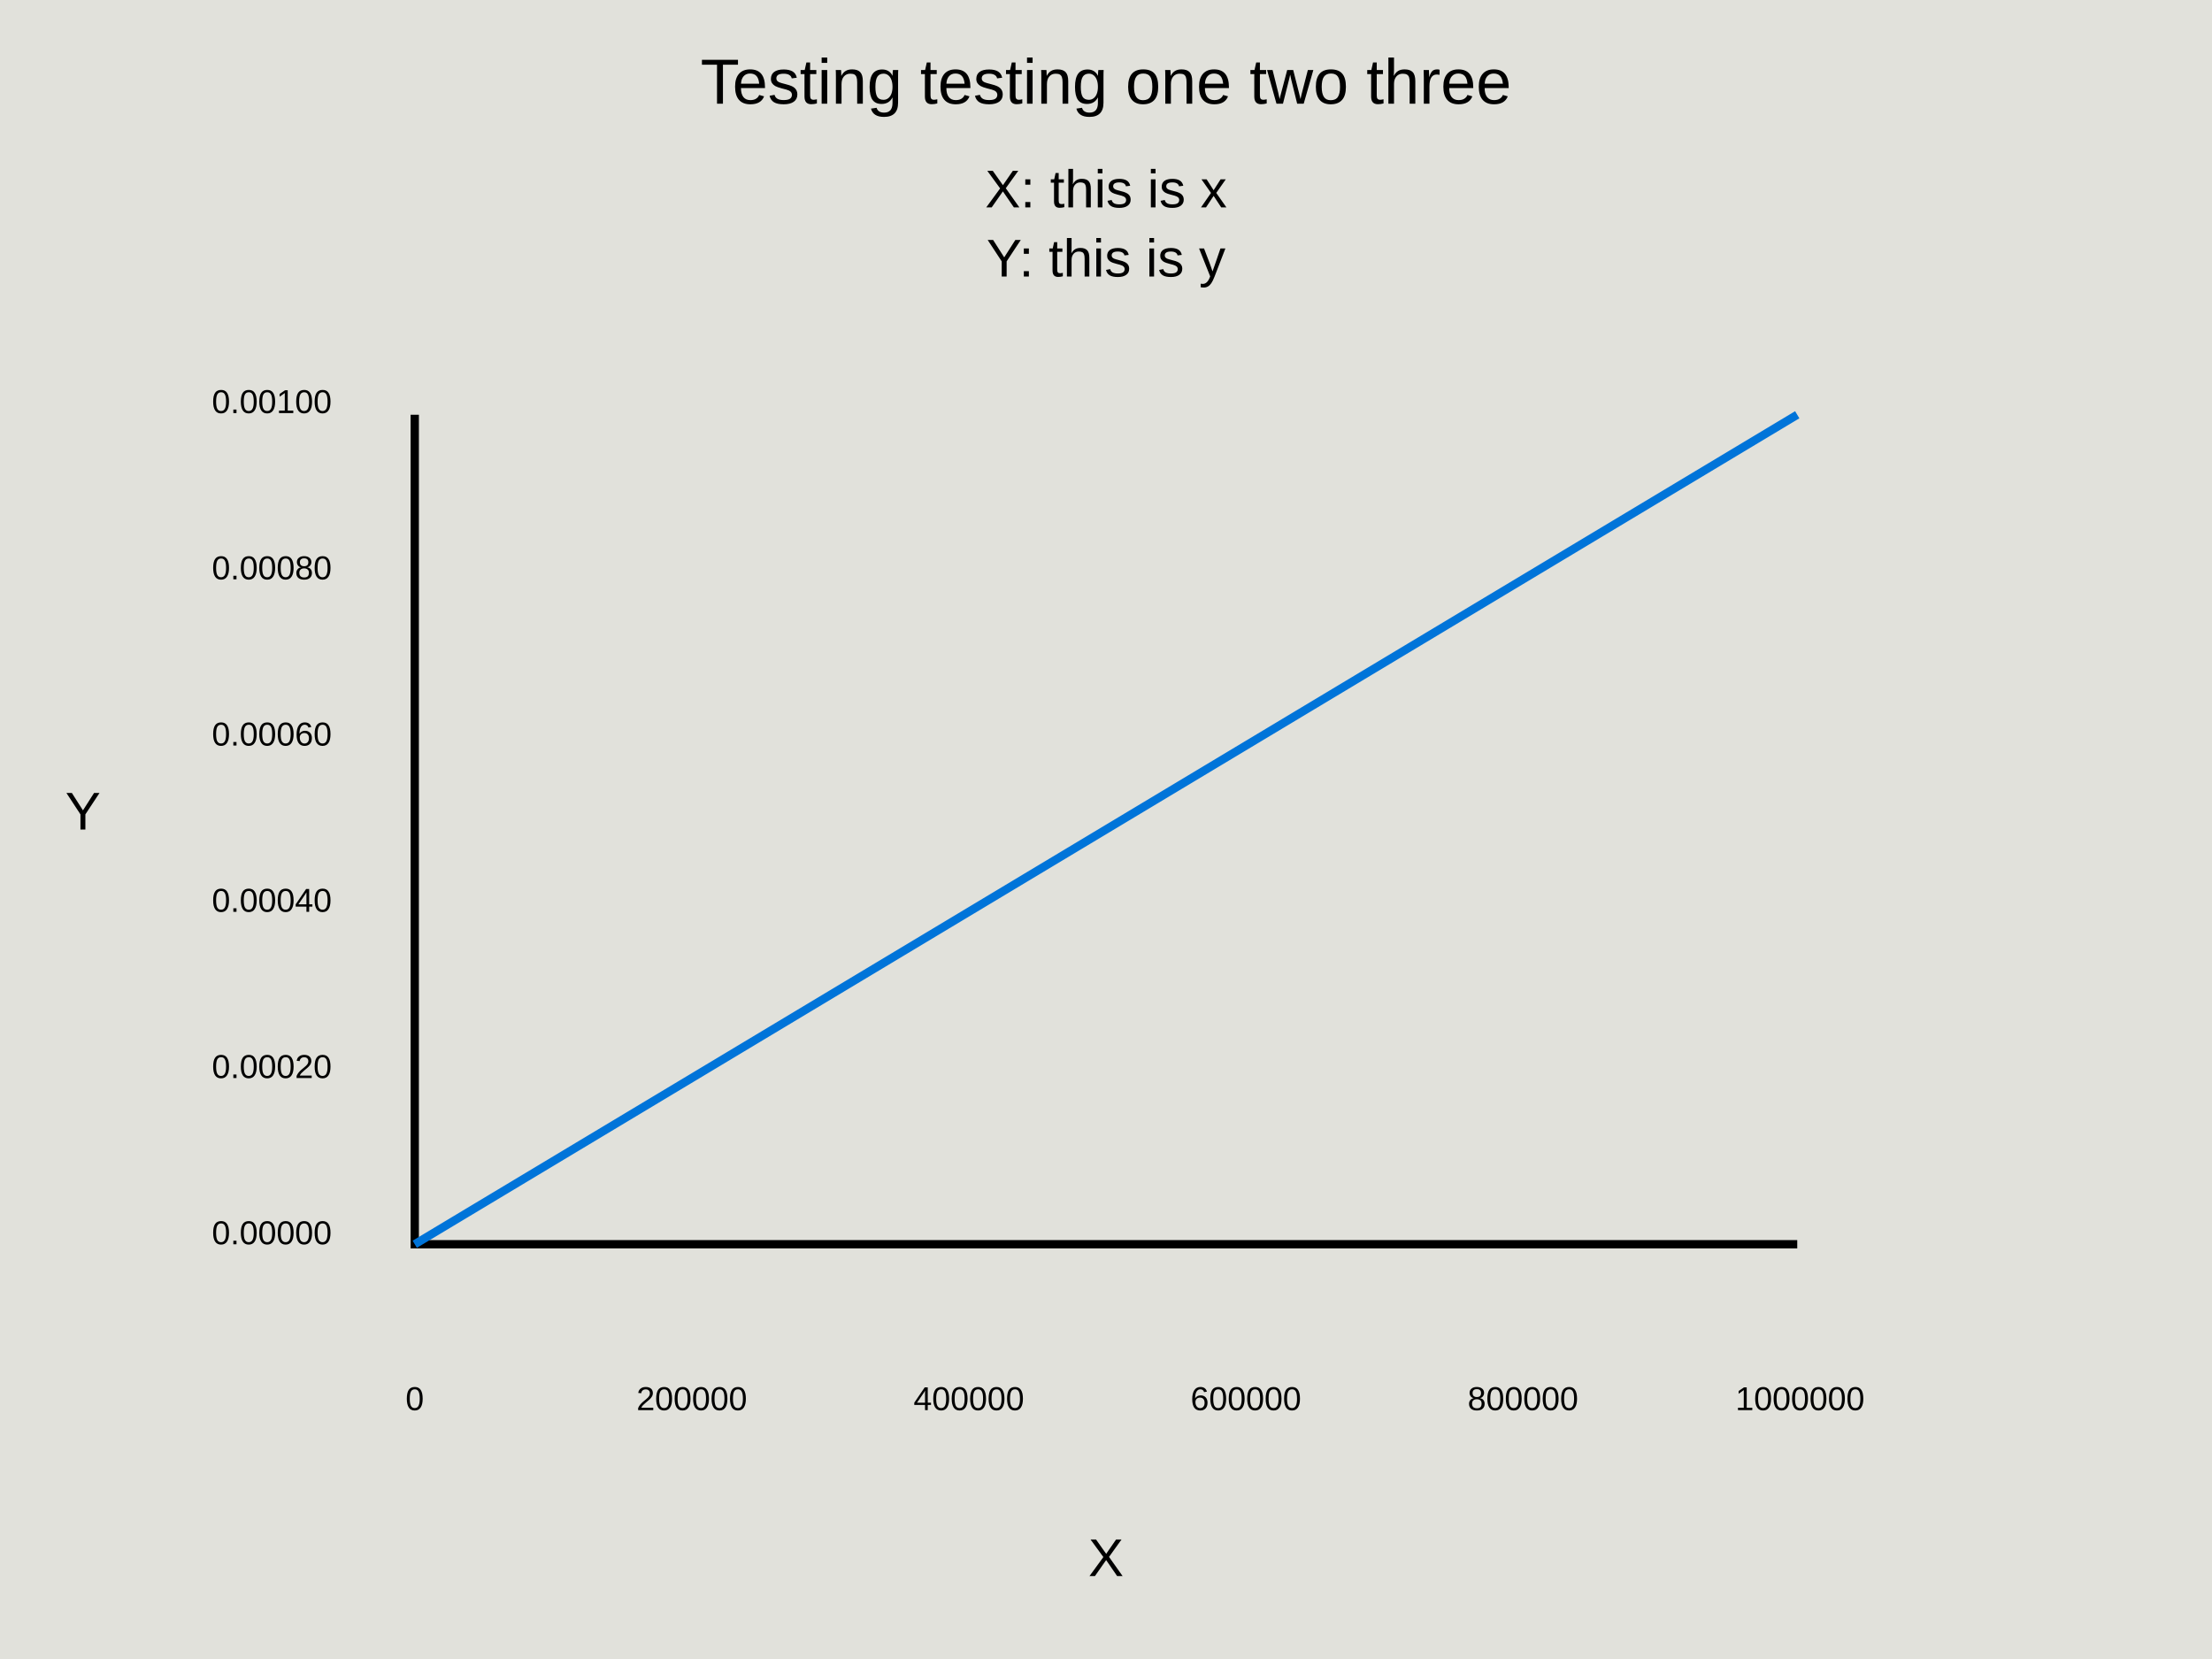
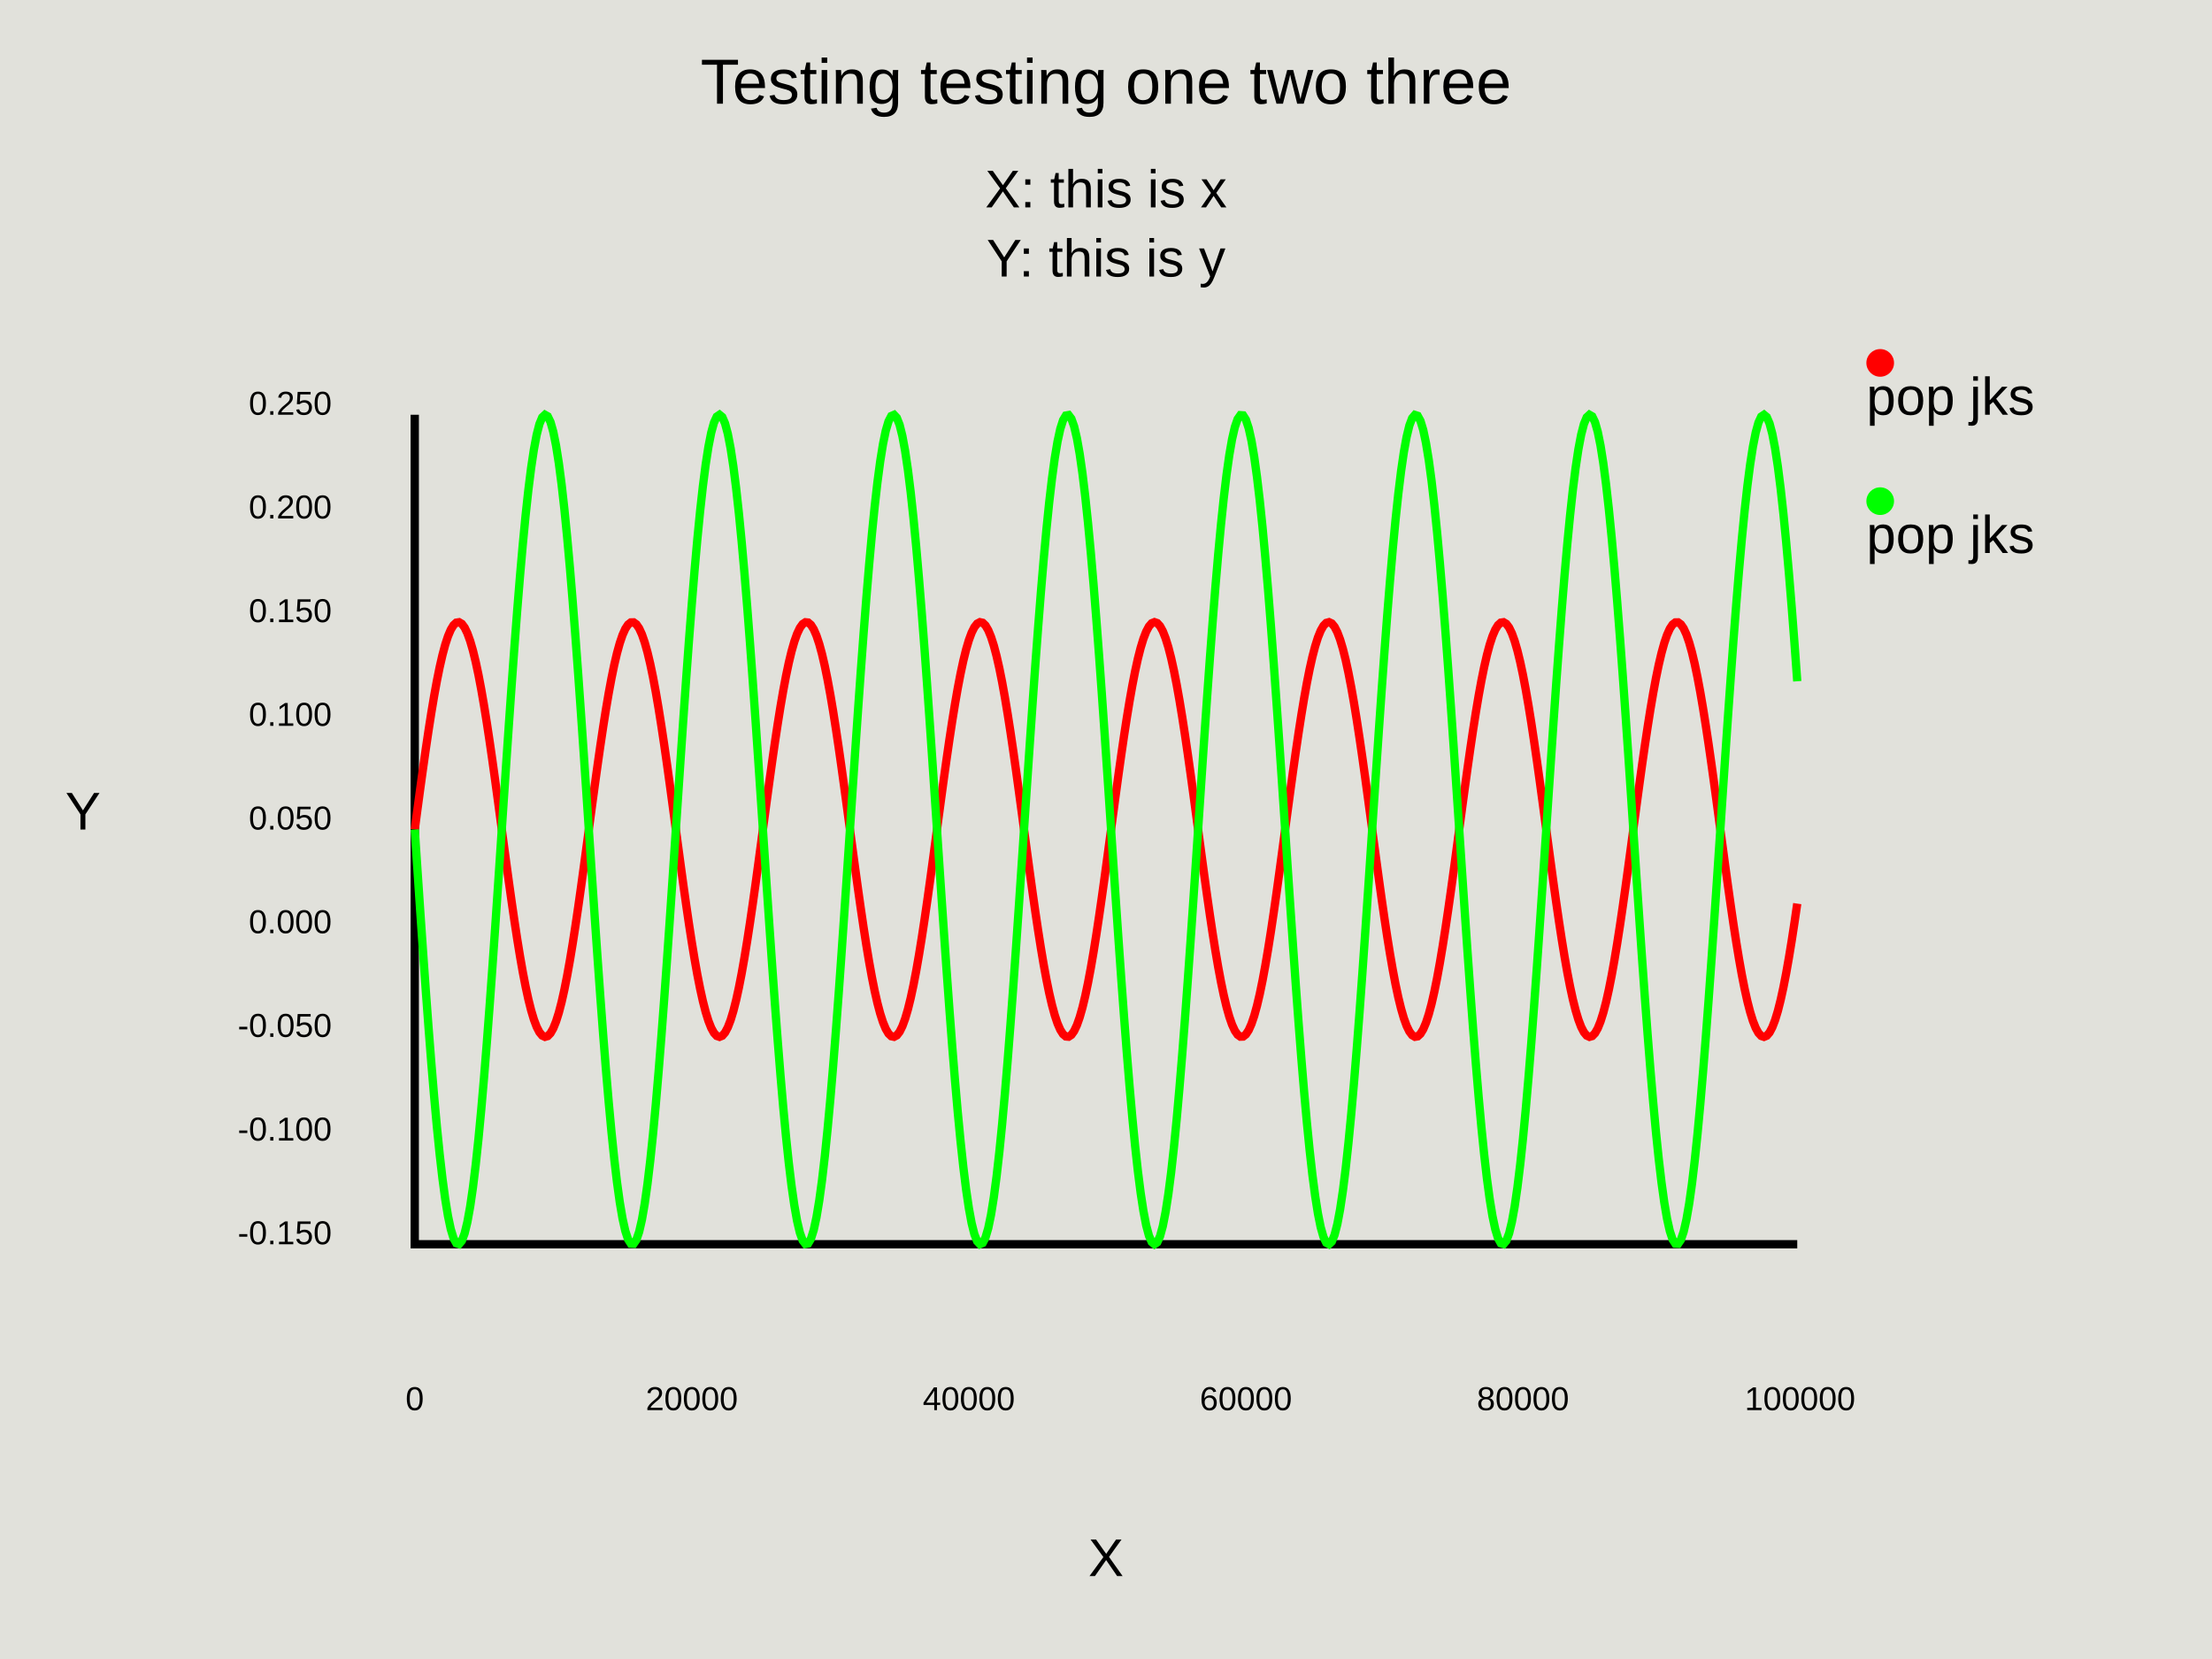
<svg xmlns="http://www.w3.org/2000/svg" height="600" viewBox="0 0 800 600" width="800">
  <rect fill="#e1e1db" height="600" width="800" x="0" y="0" />
  <text alignment-baseline="start" font-family="Arial" font-size="x-large" text-anchor="middle" x="400" y="37.5">
Testing testing one two three
</text>
  <text alignment-baseline="start" font-family="Arial" font-size="large" text-anchor="middle" x="400" y="75">
X:  this is x
</text>
  <text alignment-baseline="start" font-family="Arial" font-size="large" text-anchor="middle" x="400" y="100">
Y:  this is y
</text>
  <text alignment-baseline="start" font-family="Arial" font-size="large" text-anchor="middle" x="400" y="570">
X
</text>
  <text alignment-baseline="start" font-family="Arial" font-size="large" text-anchor="middle" x="30" y="300">
Y
</text>
  <path d="M150,150 L150,450 L650,450" fill="none" stroke="black" stroke-width="3" />
  <text alignment-baseline="start" font-family="Arial" text-anchor="middle" x="150" y="510">
0
</text>
  <text alignment-baseline="start" font-family="Arial" text-anchor="middle" x="250.2" y="510">
- 200000
+ 20000
</text>
  <text alignment-baseline="start" font-family="Arial" text-anchor="middle" x="350.401" y="510">
- 400000
+ 40000
</text>
  <text alignment-baseline="start" font-family="Arial" text-anchor="middle" x="450.601" y="510">
- 600000
+ 60000
</text>
  <text alignment-baseline="start" font-family="Arial" text-anchor="middle" x="550.802" y="510">
- 800000
+ 80000
</text>
  <text alignment-baseline="start" font-family="Arial" text-anchor="middle" x="651.002" y="510">
- 1000000
+ 100000
</text>
  <text alignment-baseline="middle" font-family="Arial" text-anchor="end" x="120" y="450">
- 0.00000
+ -0.150
</text>
-   <text alignment-baseline="middle" font-family="Arial" text-anchor="end" x="120" y="389.88">
- 0.00020
+   <text alignment-baseline="middle" font-family="Arial" text-anchor="end" x="120" y="412.5">
+ -0.100
</text>
-   <text alignment-baseline="middle" font-family="Arial" text-anchor="end" x="120" y="329.76">
- 0.00040
+   <text alignment-baseline="middle" font-family="Arial" text-anchor="end" x="120" y="374.999">
+ -0.050
</text>
-   <text alignment-baseline="middle" font-family="Arial" text-anchor="end" x="120" y="269.639">
- 0.00060
+   <text alignment-baseline="middle" font-family="Arial" text-anchor="end" x="120" y="337.499">
+ 0.000
</text>
-   <text alignment-baseline="middle" font-family="Arial" text-anchor="end" x="120" y="209.519">
- 0.00080
+   <text alignment-baseline="middle" font-family="Arial" text-anchor="end" x="120" y="299.999">
+ 0.050
</text>
-   <text alignment-baseline="middle" font-family="Arial" text-anchor="end" x="120" y="149.399">
- 0.00100
+   <text alignment-baseline="middle" font-family="Arial" text-anchor="end" x="120" y="262.498">
+ 0.100
</text>
-   <polyline fill="none" points="150,450 151.002,449.399 152.004,448.798 153.006,448.196 154.008,447.595 155.01,446.994 156.012,446.393 157.014,445.792 158.016,445.19 159.018,444.589 160.02,443.988 161.022,443.387 162.024,442.786 163.026,442.184 164.028,441.583 165.03,440.982 166.032,440.381 167.034,439.78 168.036,439.178 169.038,438.577 170.04,437.976 171.042,437.375 172.044,436.774 173.046,436.172 174.048,435.571 175.05,434.97 176.052,434.369 177.054,433.768 178.056,433.166 179.058,432.565 180.06,431.964 181.062,431.363 182.064,430.762 183.066,430.16 184.068,429.559 185.07,428.958 186.072,428.357 187.074,427.756 188.076,427.154 189.078,426.553 190.08,425.952 191.082,425.351 192.084,424.75 193.086,424.148 194.088,423.547 195.09,422.946 196.092,422.345 197.094,421.743 198.096,421.142 199.098,420.541 200.1,419.94 201.102,419.339 202.104,418.738 203.106,418.136 204.108,417.535 205.11,416.934 206.112,416.333 207.114,415.731 208.116,415.13 209.118,414.529 210.12,413.928 211.122,413.327 212.124,412.725 213.126,412.124 214.128,411.523 215.13,410.922 216.132,410.321 217.134,409.719 218.136,409.118 219.138,408.517 220.14,407.916 221.142,407.315 222.144,406.713 223.146,406.112 224.148,405.511 225.15,404.91 226.152,404.309 227.154,403.707 228.156,403.106 229.158,402.505 230.16,401.904 231.162,401.303 232.164,400.701 233.166,400.1 234.168,399.499 235.17,398.898 236.172,398.297 237.174,397.695 238.176,397.094 239.178,396.493 240.18,395.892 241.182,395.291 242.184,394.689 243.186,394.088 244.188,393.487 245.19,392.886 246.192,392.285 247.194,391.683 248.196,391.082 249.198,390.481 250.2,389.88 251.202,389.279 252.204,388.677 253.206,388.076 254.208,387.475 255.21,386.874 256.212,386.273 257.214,385.671 258.216,385.07 259.218,384.469 260.22,383.868 261.222,383.267 262.224,382.665 263.226,382.064 264.228,381.463 265.23,380.862 266.232,380.261 267.234,379.659 268.236,379.058 269.238,378.457 270.24,377.856 271.243,377.255 272.245,376.653 273.247,376.052 274.248,375.451 275.25,374.85 276.252,374.248 277.255,373.647 278.257,373.046 279.259,372.445 280.261,371.844 281.262,371.243 282.265,370.641 283.267,370.04 284.269,369.439 285.271,368.838 286.273,368.236 287.275,367.635 288.277,367.034 289.279,366.433 290.281,365.832 291.283,365.23 292.285,364.629 293.287,364.028 294.289,363.427 295.291,362.826 296.293,362.224 297.295,361.623 298.297,361.022 299.299,360.421 300.301,359.82 301.303,359.218 302.305,358.617 303.307,358.016 304.309,357.415 305.311,356.814 306.313,356.212 307.315,355.611 308.317,355.01 309.319,354.409 310.321,353.808 311.323,353.206 312.325,352.605 313.327,352.004 314.329,351.403 315.331,350.802 316.333,350.2 317.335,349.599 318.337,348.998 319.339,348.397 320.341,347.796 321.343,347.194 322.345,346.593 323.347,345.992 324.349,345.391 325.351,344.79 326.353,344.188 327.355,343.587 328.357,342.986 329.359,342.385 330.361,341.784 331.363,341.182 332.365,340.581 333.367,339.98 334.369,339.379 335.371,338.778 336.373,338.176 337.375,337.575 338.377,336.974 339.379,336.373 340.381,335.772 341.383,335.17 342.385,334.569 343.387,333.968 344.389,333.367 345.391,332.766 346.393,332.164 347.395,331.563 348.397,330.962 349.399,330.361 350.401,329.76 351.403,329.158 352.405,328.557 353.407,327.956 354.409,327.355 355.411,326.753 356.413,326.152 357.415,325.551 358.417,324.95 359.419,324.349 360.421,323.748 361.423,323.146 362.425,322.545 363.427,321.944 364.429,321.343 365.431,320.742 366.433,320.14 367.435,319.539 368.437,318.938 369.439,318.337 370.441,317.735 371.443,317.134 372.445,316.533 373.447,315.932 374.449,315.331 375.451,314.729 376.453,314.128 377.455,313.527 378.457,312.926 379.459,312.325 380.461,311.723 381.463,311.122 382.465,310.521 383.467,309.92 384.469,309.319 385.471,308.717 386.473,308.116 387.475,307.515 388.477,306.914 389.479,306.313 390.481,305.711 391.483,305.11 392.485,304.509 393.487,303.908 394.489,303.307 395.491,302.705 396.493,302.104 397.495,301.503 398.497,300.902 399.499,300.301 400.501,299.699 401.503,299.098 402.505,298.497 403.507,297.896 404.509,297.295 405.511,296.693 406.513,296.092 407.515,295.491 408.517,294.89 409.519,294.289 410.521,293.687 411.523,293.086 412.525,292.485 413.527,291.884 414.529,291.283 415.531,290.681 416.533,290.08 417.535,289.479 418.537,288.878 419.539,288.277 420.541,287.675 421.543,287.074 422.545,286.473 423.547,285.872 424.549,285.271 425.551,284.669 426.553,284.068 427.555,283.467 428.557,282.866 429.559,282.265 430.561,281.663 431.563,281.062 432.565,280.461 433.567,279.86 434.569,279.259 435.571,278.657 436.573,278.056 437.575,277.455 438.577,276.854 439.579,276.252 440.581,275.651 441.583,275.05 442.585,274.449 443.587,273.848 444.589,273.247 445.591,272.645 446.593,272.044 447.595,271.443 448.597,270.842 449.599,270.24 450.601,269.639 451.603,269.038 452.605,268.437 453.607,267.836 454.609,267.235 455.611,266.633 456.613,266.032 457.615,265.431 458.617,264.83 459.619,264.228 460.621,263.627 461.623,263.026 462.625,262.425 463.627,261.824 464.629,261.222 465.631,260.621 466.633,260.02 467.635,259.419 468.637,258.818 469.639,258.216 470.641,257.615 471.643,257.014 472.645,256.413 473.647,255.812 474.649,255.21 475.651,254.609 476.653,254.008 477.655,253.407 478.657,252.806 479.659,252.204 480.661,251.603 481.663,251.002 482.665,250.401 483.667,249.8 484.669,249.198 485.671,248.597 486.673,247.996 487.675,247.395 488.677,246.794 489.679,246.192 490.681,245.591 491.683,244.99 492.685,244.389 493.687,243.788 494.689,243.186 495.691,242.585 496.693,241.984 497.695,241.383 498.697,240.782 499.699,240.18 500.701,239.579 501.703,238.978 502.705,238.377 503.707,237.776 504.709,237.174 505.711,236.573 506.713,235.972 507.715,235.371 508.717,234.77 509.719,234.168 510.721,233.567 511.723,232.966 512.725,232.365 513.727,231.764 514.73,231.162 515.731,230.561 516.733,229.96 517.736,229.359 518.737,228.758 519.74,228.156 520.741,227.555 521.744,226.954 522.745,226.353 523.747,225.752 524.75,225.15 525.751,224.549 526.754,223.948 527.755,223.347 528.758,222.745 529.76,222.144 530.762,221.543 531.764,220.942 532.765,220.341 533.768,219.739 534.77,219.138 535.772,218.537 536.774,217.936 537.775,217.335 538.778,216.733 539.78,216.132 540.782,215.531 541.784,214.93 542.786,214.329 543.788,213.727 544.79,213.126 545.792,212.525 546.794,211.924 547.796,211.323 548.798,210.721 549.8,210.12 550.802,209.519 551.804,208.918 552.806,208.317 553.808,207.715 554.81,207.114 555.812,206.513 556.814,205.912 557.816,205.311 558.818,204.709 559.82,204.108 560.822,203.507 561.824,202.906 562.826,202.305 563.828,201.703 564.83,201.102 565.832,200.501 566.834,199.9 567.836,199.299 568.838,198.697 569.84,198.096 570.842,197.495 571.844,196.894 572.846,196.293 573.848,195.691 574.85,195.09 575.852,194.489 576.854,193.888 577.856,193.287 578.858,192.685 579.86,192.084 580.862,191.483 581.864,190.882 582.866,190.281 583.868,189.679 584.87,189.078 585.872,188.477 586.874,187.876 587.876,187.275 588.878,186.673 589.88,186.072 590.882,185.471 591.884,184.87 592.886,184.269 593.888,183.667 594.89,183.066 595.892,182.465 596.894,181.864 597.896,181.263 598.898,180.661 599.9,180.06 600.902,179.459 601.904,178.858 602.906,178.257 603.908,177.655 604.91,177.054 605.912,176.453 606.914,175.852 607.916,175.251 608.918,174.649 609.92,174.048 610.922,173.447 611.924,172.846 612.926,172.244 613.928,171.643 614.93,171.042 615.932,170.441 616.934,169.84 617.936,169.238 618.938,168.637 619.94,168.036 620.942,167.435 621.944,166.834 622.946,166.232 623.948,165.631 624.95,165.03 625.952,164.429 626.954,163.828 627.956,163.226 628.958,162.625 629.96,162.024 630.962,161.423 631.964,160.822 632.966,160.22 633.968,159.619 634.97,159.018 635.972,158.417 636.974,157.816 637.976,157.214 638.978,156.613 639.98,156.012 640.982,155.411 641.984,154.81 642.986,154.208 643.988,153.607 644.99,153.006 645.992,152.405 646.994,151.804 647.996,151.202 648.998,150.601 650,150 " stroke="#0074d9" stroke-width="3" />
+   <text alignment-baseline="middle" font-family="Arial" text-anchor="end" x="120" y="224.998">
+ 0.150
+ </text>
+   <text alignment-baseline="middle" font-family="Arial" text-anchor="end" x="120" y="187.498">
+ 0.200
+ </text>
+   <text alignment-baseline="middle" font-family="Arial" text-anchor="end" x="120" y="149.998">
+ 0.250
+ </text>
+   <text alignment-baseline="middle" font-family="Arial" font-size="large" text-anchor="start" x="675" y="150">
+ pop jks
+ </text>
+   <circle cx="680" cy="131.25" fill="#ff0000" r="5" />
+   <polyline fill="none" points="150,300 151.002,292.512 152.004,285.099 153.006,277.836 154.008,270.793 155.01,264.043 156.012,257.651 157.014,251.683 158.016,246.198 159.018,241.25 160.02,236.889 161.022,233.159 162.024,230.096 163.026,227.732 164.028,226.09 165.03,225.187 166.032,225.031 167.034,225.624 168.036,226.961 169.038,229.027 170.04,231.802 171.042,235.259 172.044,239.362 173.046,244.071 174.048,249.34 175.05,255.114 176.052,261.337 177.054,267.946 178.056,274.875 179.058,282.056 180.06,289.416 181.062,296.881 182.064,304.378 183.066,311.831 184.068,319.165 185.07,326.309 186.072,333.189 187.074,339.738 188.076,345.889 189.078,351.583 190.08,356.76 191.082,361.371 192.084,365.368 193.086,368.713 194.088,371.37 195.09,373.315 196.092,374.527 197.094,374.995 198.096,374.713 199.098,373.684 200.1,371.92 201.102,369.436 202.104,366.259 203.106,362.42 204.108,357.958 205.11,352.916 206.112,347.345 207.114,341.301 208.116,334.845 209.118,328.041 210.12,320.956 211.122,313.662 212.124,306.231 213.126,298.739 214.128,291.258 215.13,283.866 216.132,276.634 217.134,269.636 218.136,262.941 219.138,256.616 220.14,250.725 221.142,245.327 222.144,240.474 223.146,236.216 224.148,232.596 225.15,229.649 226.152,227.405 227.154,225.887 228.156,225.108 229.158,225.079 230.16,225.797 231.162,227.257 232.164,229.444 233.166,232.336 234.168,235.904 235.17,240.113 236.172,244.92 237.174,250.277 238.176,256.131 239.178,262.423 240.18,269.091 241.182,276.067 242.184,283.283 243.186,290.666 244.188,298.142 245.19,305.636 246.192,313.074 247.194,320.382 248.196,327.486 249.198,334.315 250.2,340.802 251.202,346.88 252.204,352.491 253.206,357.577 254.208,362.087 255.21,365.977 256.212,369.208 257.214,371.748 258.216,373.571 259.218,374.658 260.22,375 261.222,374.592 262.224,373.439 263.226,371.552 264.228,368.95 265.23,365.659 266.232,361.712 267.234,357.149 268.236,352.015 269.238,346.36 270.24,340.243 271.243,333.724 272.244,326.867 273.247,319.742 274.248,312.42 275.25,304.974 276.252,297.478 277.255,290.007 278.257,282.636 279.259,275.439 280.26,268.487 281.262,261.85 282.265,255.594 283.267,249.782 284.269,244.471 285.271,239.715 286.273,235.562 287.275,232.053 288.277,229.222 289.279,227.099 290.281,225.704 291.283,225.051 292.285,225.147 293.287,225.991 294.289,227.575 295.291,229.882 296.293,232.89 297.295,236.568 298.297,240.88 299.299,245.783 300.301,251.228 301.303,257.16 302.305,263.52 303.307,270.244 304.309,277.266 305.311,284.515 306.313,291.918 307.315,299.402 308.317,306.893 309.319,314.314 310.321,321.593 311.323,328.655 312.325,335.432 313.327,341.854 314.329,347.858 315.331,353.384 316.333,358.377 317.335,362.786 318.337,366.568 319.339,369.685 320.341,372.105 321.343,373.805 322.345,374.768 323.347,374.983 324.349,374.45 325.351,373.172 326.353,371.164 327.355,368.444 328.357,365.04 329.359,360.987 330.361,356.324 331.363,351.099 332.365,345.363 333.367,339.173 334.369,332.592 335.371,325.686 336.373,318.523 337.375,311.175 338.377,303.715 339.379,296.218 340.381,288.759 341.383,281.412 342.385,274.251 343.387,267.347 344.389,260.77 345.391,254.584 346.393,248.852 347.395,243.631 348.397,238.974 349.399,234.926 350.401,231.528 351.403,228.815 352.405,226.813 353.407,225.542 354.409,225.015 355.411,225.237 356.413,226.206 357.415,227.913 358.417,230.34 359.419,233.462 360.421,237.25 361.423,241.665 362.425,246.662 363.427,252.193 364.429,258.201 365.431,264.627 366.433,271.406 367.435,278.471 368.437,285.751 369.439,293.173 370.441,300.664 371.443,308.148 372.445,315.55 373.447,322.797 374.449,329.817 375.451,336.538 376.453,342.895 377.455,348.822 378.457,354.262 379.459,359.16 380.461,363.467 381.463,367.139 382.465,370.141 383.467,372.442 384.469,374.019 385.471,374.856 386.473,374.946 387.475,374.287 388.477,372.885 389.479,370.755 390.481,367.919 391.483,364.403 392.485,360.244 393.487,355.484 394.489,350.168 395.491,344.352 396.493,338.092 397.495,331.452 398.497,324.498 399.499,317.298 400.501,309.926 401.503,302.455 402.505,294.959 403.507,287.514 404.509,280.193 405.511,273.07 406.513,266.216 407.515,259.7 408.517,253.587 409.519,247.937 410.521,242.807 411.523,238.249 412.525,234.308 413.527,231.023 414.529,228.428 415.531,226.547 416.533,225.401 417.535,225 418.537,225.348 419.539,226.442 420.541,228.271 421.543,230.817 422.545,234.054 423.547,237.95 424.549,242.466 425.551,247.556 426.553,253.171 427.555,259.254 428.557,265.744 429.559,272.576 430.561,279.682 431.563,286.991 432.565,294.43 433.567,301.925 434.569,309.4 435.571,316.782 436.573,323.995 437.575,330.97 438.577,337.634 439.579,343.923 440.581,349.773 441.583,355.125 442.585,359.927 443.587,364.13 444.589,367.692 445.591,370.578 446.593,372.758 447.595,374.212 448.597,374.924 449.599,374.887 450.601,374.103 451.603,372.577 452.605,370.327 453.607,367.374 454.609,363.748 455.611,359.485 456.613,354.627 457.615,349.224 458.617,343.329 459.619,337.001 460.621,330.303 461.623,323.302 462.625,316.069 463.627,308.675 464.629,301.194 465.631,293.702 466.633,286.272 467.635,278.979 468.637,271.897 469.639,265.095 470.641,258.642 471.643,252.603 472.645,247.037 473.647,242 474.649,237.542 475.651,233.709 476.653,230.538 477.655,228.061 478.657,226.303 479.659,225.281 480.661,225.006 481.663,225.48 482.665,226.698 483.667,228.649 484.669,231.314 485.671,234.664 486.673,238.667 487.675,243.283 488.677,248.465 489.679,254.163 490.681,260.318 491.683,266.87 492.685,273.753 493.687,280.898 494.689,288.235 495.691,295.688 496.693,303.185 497.695,310.65 498.697,318.008 499.699,325.187 500.701,332.114 501.703,338.72 502.705,344.939 503.707,350.709 504.709,355.973 505.711,360.677 506.713,364.775 507.715,368.225 508.717,370.994 509.719,373.054 510.721,374.384 511.723,374.97 512.725,374.808 513.727,373.898 514.73,372.249 515.731,369.879 516.734,366.811 517.736,363.075 518.737,358.708 519.74,353.755 520.741,348.265 521.744,342.293 522.745,335.898 523.747,329.145 524.75,322.1 525.751,314.835 526.754,307.421 527.755,299.933 528.758,292.446 529.76,285.034 530.761,277.772 531.764,270.732 532.765,263.984 533.768,257.596 534.77,251.632 535.772,246.151 536.774,241.208 537.775,236.853 538.778,233.128 539.78,230.072 540.782,227.715 541.784,226.079 542.785,225.182 543.788,225.033 544.79,225.633 545.792,226.976 546.794,229.048 547.796,231.83 548.798,235.292 549.8,239.401 550.802,244.116 551.804,249.389 552.806,255.167 553.808,261.394 554.81,268.006 555.812,274.938 556.814,282.121 557.816,289.482 558.818,296.948 559.82,304.444 560.822,311.897 561.824,319.23 562.826,326.371 563.828,333.249 564.83,339.794 565.832,345.942 566.834,351.631 567.836,356.804 568.838,361.409 569.84,365.401 570.842,368.739 571.844,371.391 572.846,373.329 573.848,374.535 574.85,374.995 575.852,374.707 576.854,373.672 577.856,371.901 578.858,369.411 579.86,366.228 580.862,362.383 581.864,357.915 582.866,352.868 583.868,347.293 584.87,341.246 585.872,334.786 586.874,327.979 587.876,320.892 588.878,313.597 589.88,306.165 590.882,298.672 591.884,291.192 592.886,283.8 593.888,276.571 594.89,269.575 595.892,262.883 596.894,256.562 597.896,250.675 598.898,245.281 599.9,240.434 600.902,236.181 601.904,232.567 602.906,229.626 603.908,227.388 604.91,225.876 605.912,225.105 606.914,225.082 607.916,225.807 608.918,227.274 609.92,229.467 610.922,232.365 611.924,235.939 612.926,240.153 613.928,244.965 614.93,250.327 615.932,256.185 616.934,262.481 617.936,269.151 618.938,276.13 619.94,283.348 620.942,290.732 621.944,298.208 622.946,305.703 623.948,313.14 624.95,320.446 625.952,327.548 626.954,334.375 627.956,340.858 628.958,346.932 629.96,352.538 630.962,357.619 631.964,362.125 632.966,366.009 633.968,369.234 634.97,371.767 635.972,373.583 636.974,374.664 637.976,374.999 638.978,374.585 639.98,373.425 640.982,371.532 641.984,368.924 642.986,365.627 643.988,361.675 644.99,357.106 645.992,351.967 646.994,346.308 647.996,340.187 648.998,333.664 650,326.805 " stroke="#ff0000" stroke-width="3" />
+   <text alignment-baseline="middle" font-family="Arial" font-size="large" text-anchor="start" x="675" y="200">
+ pop jks
+ </text>
+   <circle cx="680" cy="181.25" fill="#00ff00" r="5" />
+   <polyline fill="none" points="150,300 151.002,314.975 152.004,329.8 153.006,344.328 154.008,358.413 155.01,371.914 156.012,384.697 157.014,396.633 158.016,407.604 159.018,417.5 160.02,426.221 161.022,433.682 162.024,439.807 163.026,444.535 164.028,447.818 165.03,449.625 166.032,449.937 167.034,448.751 168.036,446.078 169.038,441.946 170.04,436.395 171.042,429.482 172.044,421.275 173.046,411.856 174.048,401.32 175.05,389.771 176.052,377.326 177.054,364.107 178.056,350.248 179.058,335.887 180.06,321.168 181.062,306.237 182.064,291.244 183.066,276.338 184.068,261.668 185.07,247.382 186.072,233.621 187.074,220.524 188.076,208.22 189.078,196.834 190.08,186.478 191.082,177.257 192.084,169.262 193.086,162.574 194.088,157.258 195.09,153.369 196.092,150.945 197.094,150.01 198.096,150.574 199.098,152.631 200.1,156.16 201.102,161.126 202.104,167.481 203.106,175.159 204.108,184.084 205.11,194.168 206.112,205.309 207.114,217.396 208.116,230.309 209.118,243.918 210.12,258.087 211.122,272.675 212.124,287.536 213.126,302.522 214.128,317.482 215.13,332.268 216.132,346.731 217.134,360.728 218.136,374.117 219.138,386.766 220.14,398.549 221.142,409.346 222.144,419.051 223.146,427.566 224.148,434.807 225.15,440.701 226.152,445.189 227.154,448.226 228.156,449.782 229.158,449.842 230.16,448.405 231.162,445.484 232.164,441.11 233.166,435.327 234.168,428.191 235.17,419.774 236.172,410.16 237.174,399.446 238.176,387.738 239.178,375.153 240.18,361.818 241.182,347.865 242.184,333.434 243.186,318.668 244.188,303.716 245.19,288.727 246.192,273.85 247.194,259.235 248.196,245.027 249.198,231.369 250.2,218.396 251.202,206.238 252.204,195.018 253.206,184.846 254.208,175.825 255.21,168.044 256.212,161.582 257.214,156.503 258.216,152.858 259.218,150.683 260.22,150 261.222,150.816 262.224,153.122 263.226,156.896 264.228,162.099 265.23,168.681 266.232,176.575 267.234,185.701 268.236,195.97 269.238,207.279 270.24,219.513 271.243,232.552 272.244,246.265 273.247,260.515 274.248,275.159 275.25,290.051 276.252,305.043 277.255,319.985 278.257,334.727 279.259,349.121 280.26,363.025 281.262,376.3 282.265,388.811 283.267,400.436 284.269,411.057 285.271,420.568 286.273,428.875 287.275,435.894 288.277,441.555 289.279,445.802 290.281,448.592 291.283,449.897 292.285,449.705 293.287,448.017 294.289,444.85 295.291,440.235 296.293,434.219 297.295,426.863 298.297,418.238 299.299,408.433 300.301,397.544 301.303,385.68 302.305,372.96 303.307,359.511 304.309,345.468 305.311,330.97 306.313,316.163 307.315,301.194 308.317,286.214 309.319,271.371 310.321,256.814 311.323,242.689 312.325,229.136 313.327,216.291 314.329,204.283 315.331,193.231 316.333,183.246 317.335,174.427 318.337,166.864 319.339,160.63 320.341,155.789 321.343,152.389 322.345,150.464 323.347,150.032 324.349,151.1 325.351,153.655 326.353,157.672 327.355,163.111 328.357,169.918 329.359,178.025 330.361,187.351 331.363,197.802 332.365,209.274 333.367,221.653 334.369,234.814 335.371,248.627 336.373,262.953 337.375,277.65 338.377,292.57 339.379,307.563 340.381,322.481 341.383,337.175 342.385,351.498 343.387,365.305 344.389,378.46 345.391,390.831 346.393,402.295 347.395,412.737 348.397,422.052 349.399,430.147 350.401,436.943 351.403,442.37 352.405,446.374 353.407,448.916 354.409,449.97 355.411,449.525 356.413,447.587 357.415,444.174 358.417,439.32 359.419,433.074 360.421,425.499 361.423,416.67 362.425,406.675 363.427,395.614 364.429,383.598 365.431,370.746 366.433,357.188 367.435,343.058 368.437,328.498 369.439,313.653 370.441,298.672 371.443,283.704 372.445,268.899 373.447,254.405 374.449,240.366 375.451,226.923 376.453,214.21 377.455,202.355 378.457,191.475 379.459,181.679 380.461,173.066 381.463,165.721 382.465,159.717 383.467,155.115 384.469,151.961 385.471,150.286 386.473,150.107 387.475,151.426 388.477,154.229 389.479,158.488 390.481,164.162 391.483,171.193 392.485,179.51 393.487,189.032 394.489,199.662 395.491,211.295 396.493,223.815 397.495,237.095 398.497,251.004 399.499,265.403 400.501,280.147 401.503,295.089 402.505,310.081 403.507,324.972 404.509,339.613 405.511,353.859 406.513,367.566 407.515,380.599 408.517,392.826 409.519,404.125 410.521,414.384 411.523,423.501 412.525,431.383 413.527,437.953 414.529,443.144 415.531,446.905 416.533,449.198 417.535,450 418.537,449.304 419.539,447.115 420.541,443.457 421.543,438.366 422.545,431.892 423.547,424.1 424.549,415.068 425.551,404.887 426.553,393.657 427.555,381.492 428.557,368.512 429.559,354.848 430.561,340.636 431.563,326.018 432.565,311.14 433.567,296.15 434.569,281.199 435.571,266.436 436.573,252.008 437.575,238.06 438.577,224.731 439.579,212.153 440.581,200.454 441.583,189.749 442.585,180.146 443.587,171.74 444.589,164.615 445.591,158.844 446.593,154.483 447.595,151.576 448.597,150.151 449.599,150.224 450.601,151.794 451.603,154.844 452.605,159.345 453.607,165.251 454.609,172.503 455.611,181.03 456.613,190.745 457.615,201.552 458.617,213.342 459.619,225.998 460.621,239.394 461.623,253.395 462.625,267.862 463.627,282.65 464.629,297.611 465.631,312.596 466.633,327.455 467.635,342.04 468.637,356.205 469.639,369.809 470.641,382.714 471.643,394.794 472.645,405.926 473.647,416 474.649,424.915 475.651,432.581 476.653,438.923 477.655,443.877 478.657,447.394 479.659,449.437 480.661,449.988 481.663,449.04 482.665,446.602 483.667,442.7 484.669,437.372 485.671,430.672 486.673,422.665 487.675,413.434 488.677,403.069 489.679,391.674 490.681,379.363 491.683,366.259 492.685,352.493 493.687,338.202 494.689,323.53 495.691,308.623 496.693,293.629 497.695,278.7 498.697,263.983 499.699,249.625 500.701,235.772 501.703,222.56 502.705,210.121 503.707,198.581 504.709,188.054 505.711,178.646 506.713,170.45 507.715,163.549 508.717,158.011 509.719,153.891 510.721,151.232 511.723,150.059 512.725,150.384 513.727,152.204 514.73,155.501 515.731,160.241 516.734,166.378 517.736,173.85 518.737,182.583 519.74,192.488 520.741,203.468 521.744,215.413 522.745,228.202 523.747,241.709 524.75,255.799 525.751,270.33 526.754,285.158 527.755,300.133 528.758,315.107 529.76,329.931 530.761,344.455 531.764,358.536 532.765,372.031 533.768,384.807 534.77,396.735 535.772,407.697 536.774,417.583 537.775,426.293 538.778,433.742 539.78,439.855 540.782,444.57 541.784,447.841 542.785,449.635 543.788,449.933 544.79,448.733 545.792,446.048 546.794,441.903 547.796,436.34 548.798,429.415 549.8,421.197 550.802,411.768 551.804,401.221 552.806,389.664 553.808,377.212 554.81,363.987 555.812,350.123 556.814,335.758 557.816,321.036 558.818,306.104 559.82,291.11 560.822,276.206 561.824,261.539 562.826,247.257 563.828,233.502 564.83,220.411 565.832,208.115 566.834,196.737 567.836,186.391 568.838,177.181 569.84,169.197 570.842,162.52 571.844,157.217 572.846,153.341 573.848,150.93 574.85,150.008 575.852,150.586 576.854,152.656 577.856,156.198 578.858,161.177 579.86,167.543 580.862,175.233 581.864,184.169 582.866,194.262 583.868,205.412 584.87,217.508 585.872,230.427 586.874,244.042 587.876,258.215 588.878,272.806 589.88,287.669 590.882,302.655 591.884,317.615 592.886,332.398 593.888,346.858 594.89,360.85 595.892,374.233 596.894,386.875 597.896,398.649 598.898,409.437 599.9,419.132 600.902,427.636 601.904,434.866 602.906,440.747 603.908,445.222 604.91,448.247 605.912,449.79 606.914,449.836 607.916,448.385 608.918,445.452 609.92,441.065 610.922,435.269 611.924,428.121 612.926,419.693 613.928,410.07 614.93,399.346 615.932,387.63 616.934,375.038 617.936,361.697 618.938,347.739 619.94,333.303 620.942,318.536 621.944,303.583 622.946,288.594 623.948,273.719 624.95,259.107 625.952,244.904 626.954,231.25 627.956,218.284 628.958,206.135 629.96,194.922 630.962,184.761 631.964,175.75 632.966,167.981 633.968,161.531 634.97,156.465 635.972,152.832 636.974,150.67 637.976,150.001 638.978,150.83 639.98,153.149 640.982,156.936 641.984,162.152 642.986,168.745 643.988,176.65 644.99,185.788 645.992,196.066 646.994,207.383 647.996,219.626 648.998,232.671 650,246.39 " stroke="#00ff00" stroke-width="3" />
</svg>
